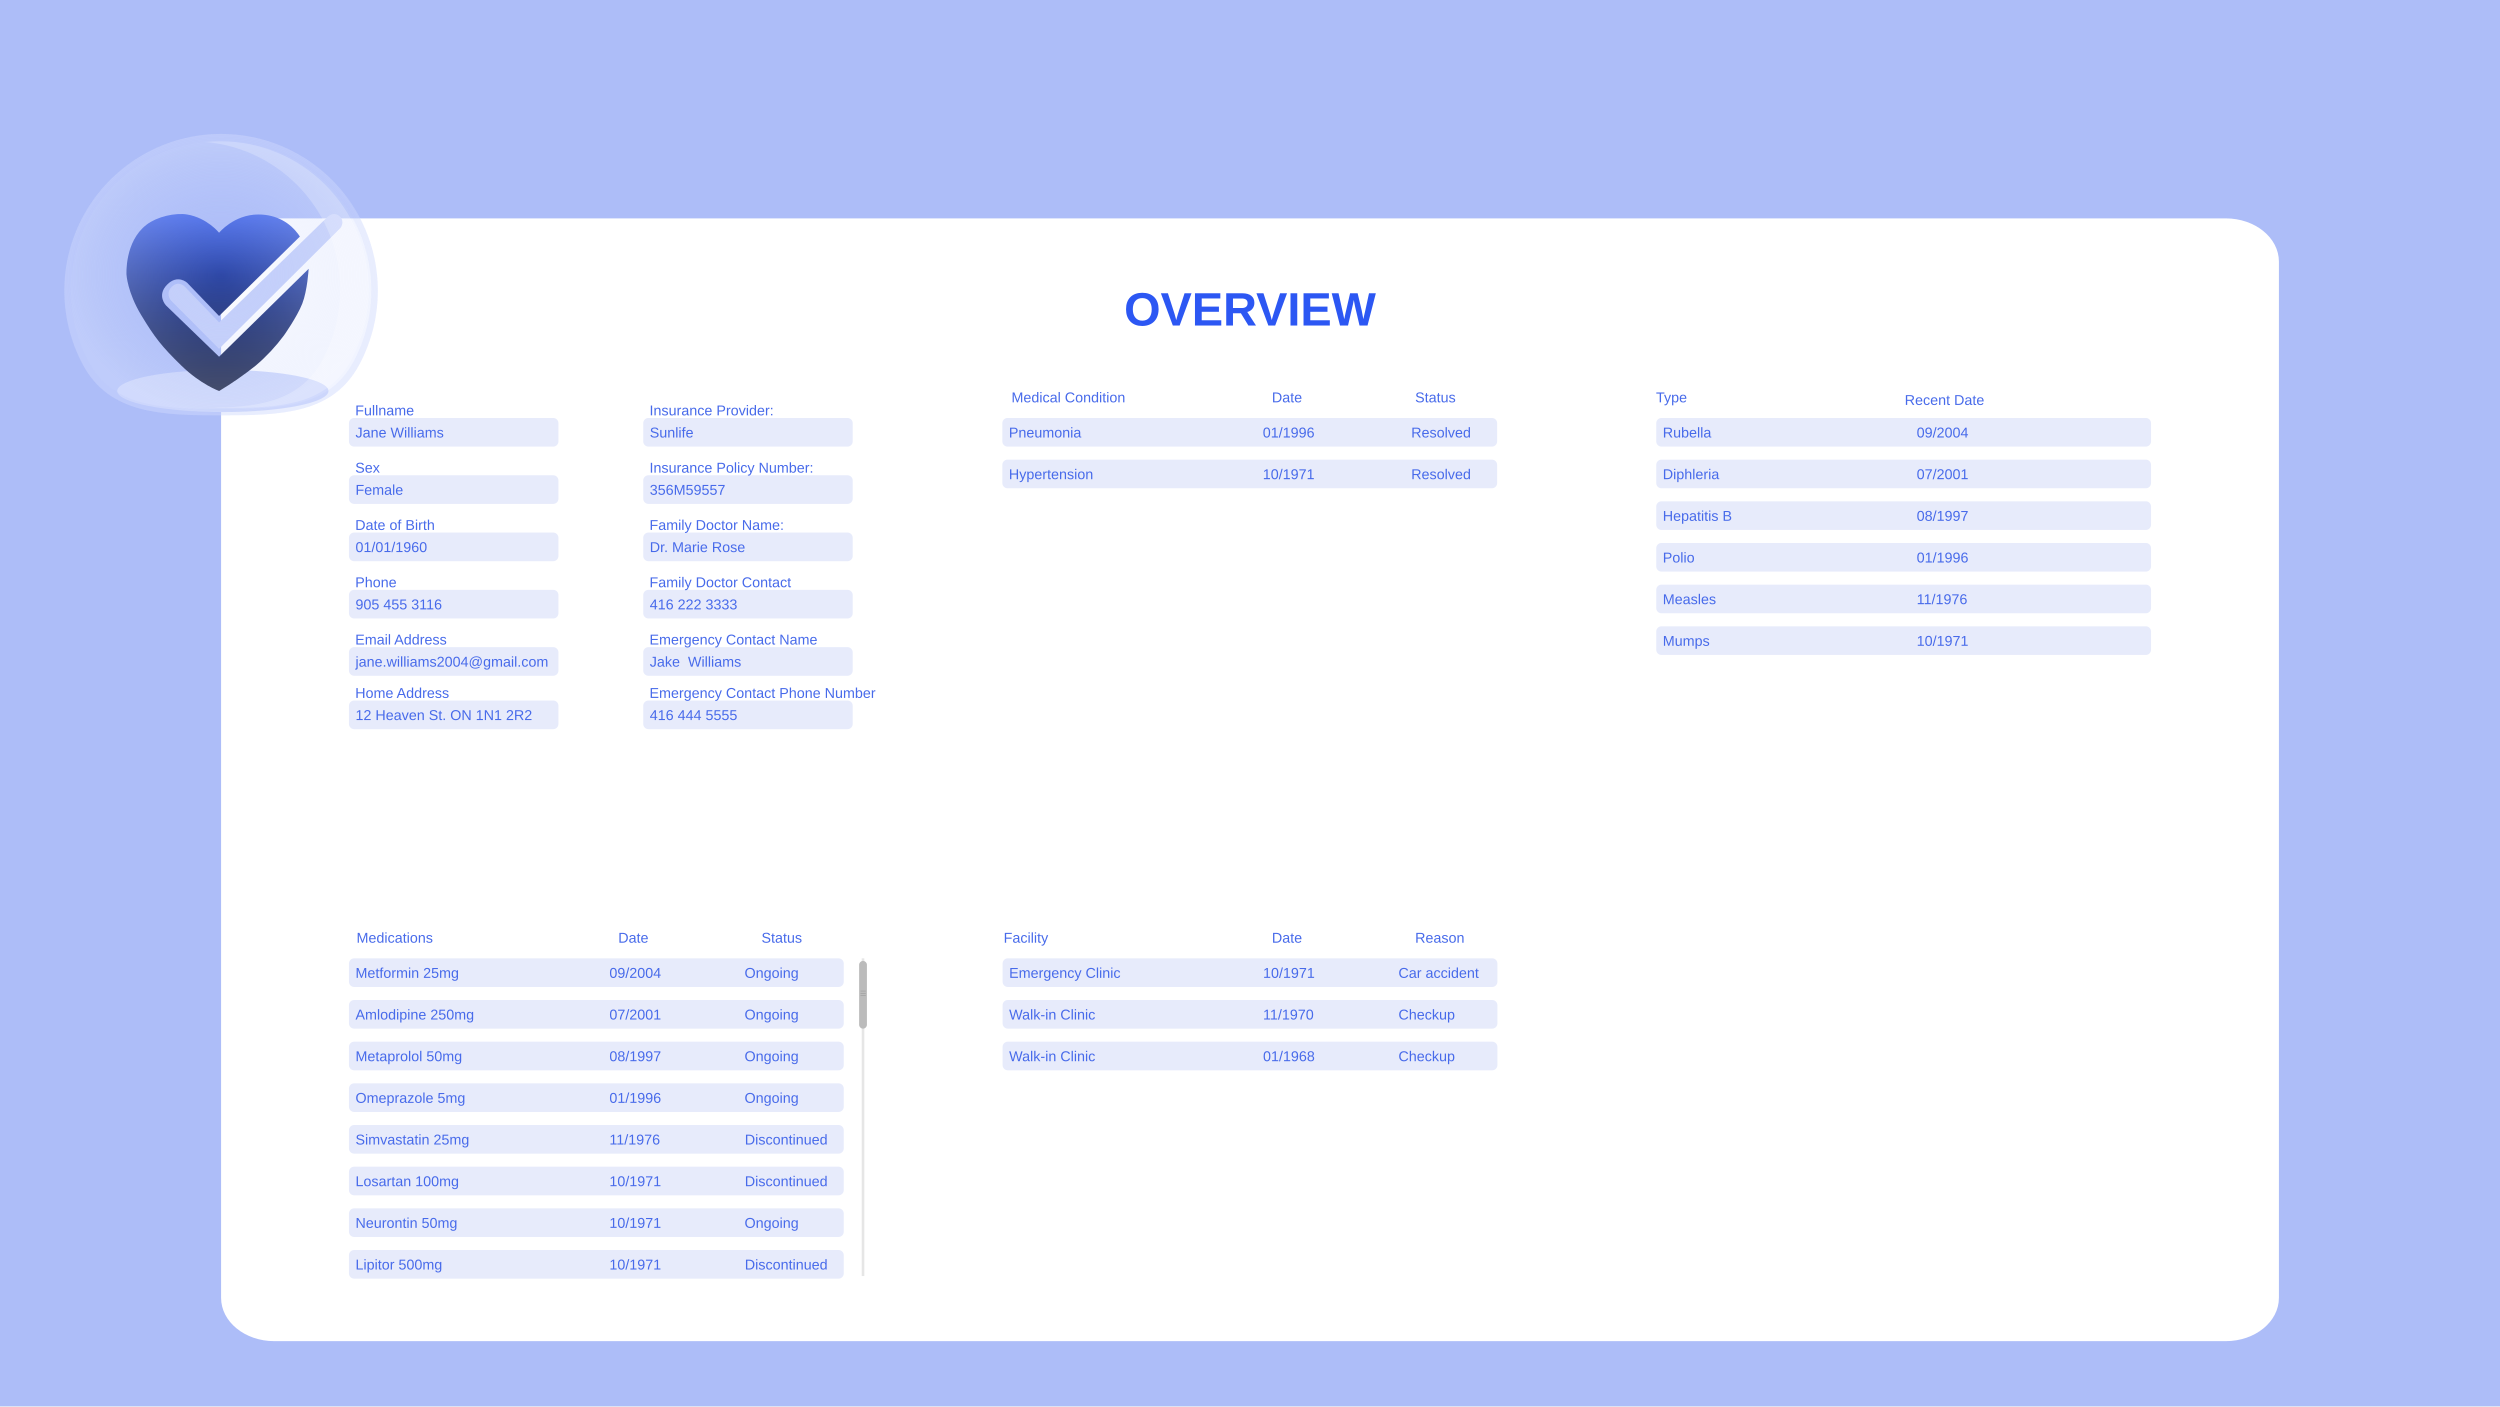
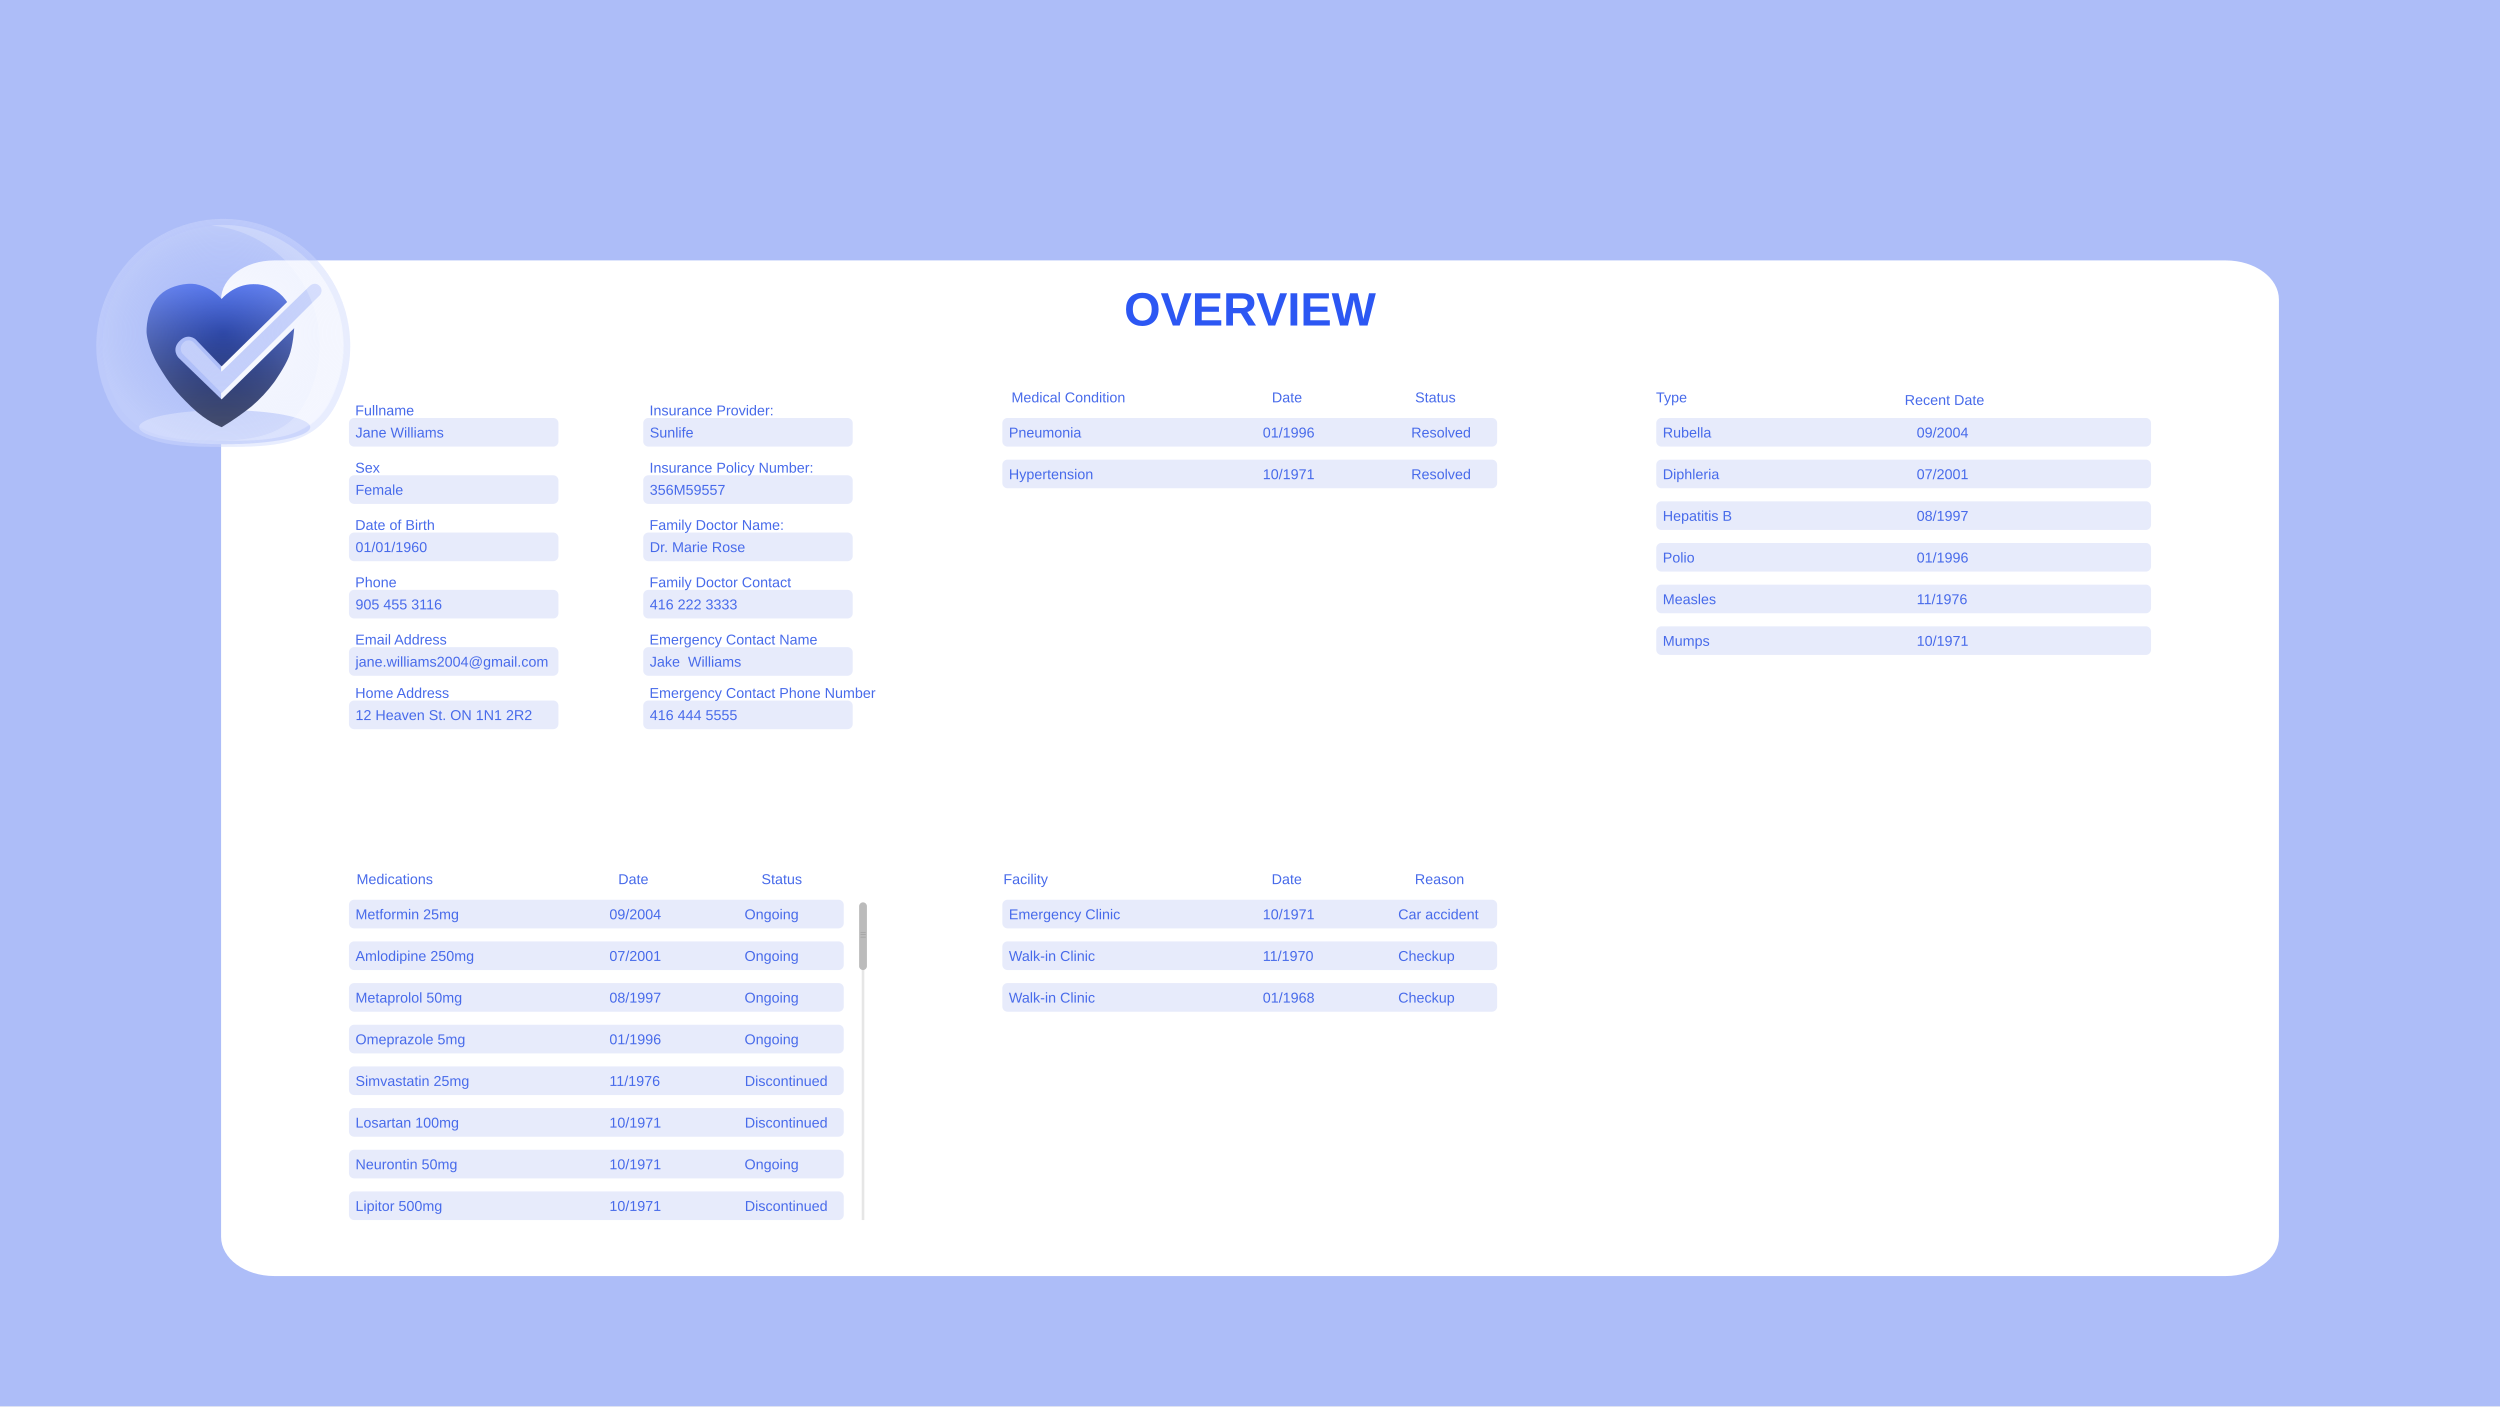
<svg xmlns="http://www.w3.org/2000/svg" width="1920" height="1080" viewBox="0 0 1920 1080">
  <defs>
    <linearGradient id="linear-gradient" x1="0.5" x2="0.5" y2="1" gradientUnits="objectBoundingBox">
      <stop offset="0" stop-color="#476aea" />
      <stop offset="1" stop-color="#000827" />
    </linearGradient>
    <radialGradient id="radial-gradient" cx="0.5" cy="0.5" r="0.5" gradientUnits="objectBoundingBox">
      <stop offset="0" stop-color="#adbdf8" stop-opacity="0" />
      <stop offset="1" stop-color="#dce4fe" stop-opacity="0.388" />
    </radialGradient>
    <clipPath id="clip-overview">
      <rect width="1920" height="1080" />
    </clipPath>
  </defs>
  <g id="overview" clip-path="url(#clip-overview)">
    <rect id="background" width="1920" height="1080" fill="#adbdf8" />
-     <path id="desc" d="M40.838,0H1539.582c22.554,0,40.838,14.891,40.838,33.261v795.76c0,18.369-18.284,33.261-40.838,33.261H40.838C18.284,862.282,0,847.39,0,829.021V33.261C0,14.891,18.284,0,40.838,0Z" transform="translate(169.79 167.719)" fill="#fff" />
+     <path id="desc" d="M40.838,0H1539.582c22.554,0,40.838,13.47,40.838,30.087V749.913c0,16.616-18.284,30.087-40.838,30.087H40.838C18.284,780,0,766.53,0,749.913V30.087C0,13.47,18.284,0,40.838,0Z" transform="translate(169.79 200)" fill="#fff" />
    <text id="OVERVIEW-2" data-name="OVERVIEW" transform="translate(960 250)" fill="#2c57f3" font-size="36" font-family="Arial-BoldMT, Arial" font-weight="700">
      <tspan x="-96.688" y="0">OVERVIEW</tspan>
    </text>
-     <g id="logo" transform="translate(-132.533 -17.551)">
-       <g id="logo-2" data-name="logo" transform="translate(181.944 120.408)">
-         <g id="logo_consentForm" transform="translate(0 0)">
-           <g id="heart_beating" transform="translate(0 0)">
-             <ellipse id="Ellipse_1" data-name="Ellipse 1" cx="81.113" cy="16.183" rx="81.113" ry="16.183" transform="translate(40.633 181.246)" fill="#cbd5fb" />
-             <path id="Path_271" data-name="Path 271" d="M4756.1,2640.217s-9.177-11.461-24.553-14.029c-8.972-1.5-23.07,1.617-31.143,7.839-16.937,12.918-15.414,38.332-15.414,38.332s.7,13.5,11.221,30.961,15.876,24.259,30.864,38.866,29.085,19.568,29.085,19.568a258.026,258.026,0,0,0,28.144-19.568,138.373,138.373,0,0,0,21.662-23.178s10.057-14.239,14.01-24.3,4.919-26.8,4.919-26.8l-68.8,67.52-40.793-39.417s-7.274-7.611.846-15.9,15.394-1.524,15.394-1.524l24.553,25.545,62.065-61s-.89-1.336-1.361-1.974c-5.823-7.934-15.979-15.026-30.624-14.972C4767.417,2626.256,4756.1,2640.217,4756.1,2640.217Z" transform="translate(-4637.259 -2564.324)" fill="url(#linear-gradient)" />
-             <path id="Path_274" data-name="Path 274" d="M848.42,164.541l91.146-90.746,2.2-2.191s3.666-4.971-.94-8.975-9.081.578-9.081.578l-2.372,2.306L848.42,144.22,822.076,116.8s-4.638-5.075-9.881,0-.892,10.455-.892,10.455Z" transform="translate(-729.58 0.503)" fill="#c5d0fa" />
-             <g id="Path_38" data-name="Path 38" transform="translate(0 0)" fill="url(#radial-gradient)">
-               <path d="M120.38,0A120.42,120.42,0,0,1,226.56,177.149c-20.31,37.877-59.765,38.995-105.706,38.995-45.741,0-86-.9-106.428-38.573A120.419,120.419,0,0,1,120.38,0Z" stroke="none" />
-               <path d="M 120.38 5 C 112.548 5 104.723 5.789 97.121 7.344 C 89.716 8.86 82.431 11.121 75.47 14.065 C 68.635 16.956 62.041 20.535 55.873 24.702 C 49.763 28.83 44.016 33.572 38.794 38.794 C 33.572 44.016 28.83 49.763 24.702 55.873 C 20.535 62.041 16.956 68.635 14.065 75.47 C 11.121 82.431 8.86 89.716 7.344 97.121 C 5.789 104.723 5 112.548 5 120.38 C 5 130.128 6.216 139.812 8.614 149.163 C 10.938 158.226 14.373 166.982 18.822 175.187 C 21.142 179.466 23.816 183.364 26.768 186.771 C 29.582 190.019 32.753 192.941 36.193 195.456 C 42.666 200.188 50.272 203.689 59.448 206.158 C 67.434 208.307 76.813 209.702 88.12 210.425 C 98.502 211.088 109.528 211.143 120.854 211.143 C 131.656 211.143 143.079 211.085 153.564 210.388 C 164.777 209.642 174.074 208.217 181.987 206.03 C 191.038 203.529 198.547 199.991 204.944 195.215 C 208.341 192.678 211.476 189.731 214.264 186.458 C 217.187 183.024 219.842 179.097 222.154 174.786 C 226.54 166.606 229.923 157.898 232.209 148.905 C 234.565 139.636 235.759 130.038 235.759 120.38 C 235.759 112.548 234.971 104.723 233.415 97.121 C 231.9 89.716 229.639 82.431 226.694 75.47 C 223.803 68.635 220.224 62.041 216.057 55.873 C 211.929 49.763 207.188 44.016 201.965 38.794 C 196.743 33.572 190.997 28.83 184.886 24.702 C 178.718 20.535 172.125 16.956 165.289 14.065 C 158.328 11.121 151.044 8.86 143.638 7.344 C 136.037 5.789 128.211 5 120.38 5 M 120.38 0 C 186.864 0 240.759 53.896 240.759 120.38 C 240.759 140.923 235.613 160.265 226.56 177.149 C 206.25 215.025 166.795 216.143 120.854 216.143 C 75.113 216.143 34.856 215.248 14.426 177.57 C 5.246 160.64 0 141.123 0 120.38 C 0 53.896 53.896 0 120.38 0 Z" stroke="none" fill="rgba(173,189,248,0.14)" />
-             </g>
-           </g>
-           <path id="Subtraction_1" data-name="Subtraction 1" d="M11.458,204.812c-3.383,0-7.364-.006-11.232-.043,36.861-.359,71.432-3.45,89.375-36.906a114.211,114.211,0,0,0,13.454-53.793A113.554,113.554,0,0,0,0,.524C3.645.176,7.348,0,11.01,0a113.33,113.33,0,0,1,44.4,8.964A114.031,114.031,0,0,1,74.786,19.482,114.651,114.651,0,0,1,105.6,50.294,113.961,113.961,0,0,1,116.113,69.67a113.334,113.334,0,0,1,8.965,44.4,114.457,114.457,0,0,1-3.513,28.2,113.273,113.273,0,0,1-9.942,25.6,61.868,61.868,0,0,1-17.649,20.913A68.838,68.838,0,0,1,70.646,199.8a139.757,139.757,0,0,1-27.879,4.289C32.688,204.756,21.774,204.812,11.458,204.812Z" transform="translate(108.761 5.666)" fill="rgba(254,254,254,0.22)" />
-         </g>
-       </g>
-     </g>
    <g id="_2_DIAGNOSIS" data-name="2 DIAGNOSIS" transform="translate(-152.199 78)">
      <g id="file1" transform="translate(350 -29)">
        <rect id="Rectangle_151" data-name="Rectangle 151" width="380" height="22" rx="4" transform="translate(572 304)" fill="#e7ebfb" />
        <text id="Hypertension" transform="translate(577 319)" fill="#476aea" font-size="11" font-family="ArialMT, Arial">
          <tspan x="0" y="0">Hypertension</tspan>
        </text>
        <text id="_10_1971" data-name="10/1971" transform="translate(772 319)" fill="#476aea" font-size="11" font-family="ArialMT, Arial">
          <tspan x="0" y="0">10/1971</tspan>
        </text>
        <text id="Resolved" transform="translate(886 319)" fill="#476aea" font-size="11" font-family="ArialMT, Arial">
          <tspan x="0" y="0">Resolved</tspan>
        </text>
        <rect id="Rectangle_151-2" data-name="Rectangle 151" width="380" height="22" rx="4" transform="translate(572 272)" fill="#e7ebfb" />
        <text id="Pneumonia" transform="translate(577 287)" fill="#476aea" font-size="11" font-family="ArialMT, Arial">
          <tspan x="0" y="0">Pneumonia</tspan>
        </text>
        <text id="_01_1996" data-name="01/1996" transform="translate(772 287)" fill="#476aea" font-size="11" font-family="ArialMT, Arial">
          <tspan x="0" y="0">01/1996</tspan>
        </text>
        <text id="Resolved-2" data-name="Resolved" transform="translate(886 287)" fill="#476aea" font-size="11" font-family="ArialMT, Arial">
          <tspan x="0" y="0">Resolved</tspan>
        </text>
        <text id="Status" transform="translate(889 260)" fill="#476aea" font-size="11" font-family="ArialMT, Arial">
          <tspan x="0" y="0">Status</tspan>
        </text>
        <text id="Date" transform="translate(779 260)" fill="#476aea" font-size="11" font-family="ArialMT, Arial">
          <tspan x="0" y="0">Date</tspan>
        </text>
        <text id="Medical_Condition" data-name="Medical Condition" transform="translate(579 260)" fill="#476aea" font-size="11" font-family="ArialMT, Arial">
          <tspan x="0" y="0">Medical Condition</tspan>
        </text>
      </g>
    </g>
    <g id="_3_IMMUNIZATION" data-name="3 IMMUNIZATION" transform="translate(-152.199 78)">
      <g id="file1-2" data-name="file1" transform="translate(852 -29)">
        <rect id="Rectangle_151-3" data-name="Rectangle 151" width="380" height="22" rx="4" transform="translate(572.2 432)" fill="#e7ebfb" />
        <text id="Mumps" transform="translate(577.2 447)" fill="#476aea" font-size="11" font-family="ArialMT, Arial">
          <tspan x="0" y="0">Mumps</tspan>
        </text>
        <text id="_10_1971-2" data-name="10/1971" transform="translate(772.2 447)" fill="#476aea" font-size="11" font-family="ArialMT, Arial">
          <tspan x="0" y="0">10/1971</tspan>
        </text>
        <path id="Path_294" data-name="Path 294" d="M4,0H376a4,4,0,0,1,4,4V18a4,4,0,0,1-4,4H4a4,4,0,0,1-4-4V4A4,4,0,0,1,4,0Z" transform="translate(572.2 400)" fill="#e7ebfb" />
        <text id="Measles" transform="translate(577.2 415)" fill="#476aea" font-size="11" font-family="ArialMT, Arial">
          <tspan x="0" y="0">Measles</tspan>
        </text>
        <text id="_11_1976" data-name="11/1976" transform="translate(772.2 415)" fill="#476aea" font-size="11" font-family="ArialMT, Arial">
          <tspan x="0" y="0">11/1976</tspan>
        </text>
        <path id="Path_293" data-name="Path 293" d="M4,0H376a4,4,0,0,1,4,4V18a4,4,0,0,1-4,4H4a4,4,0,0,1-4-4V4A4,4,0,0,1,4,0Z" transform="translate(572.2 368)" fill="#e7ebfb" />
        <text id="Polio" transform="translate(577.2 383)" fill="#476aea" font-size="11" font-family="ArialMT, Arial">
          <tspan x="0" y="0">Polio</tspan>
        </text>
        <text id="_01_1996-2" data-name="01/1996" transform="translate(772.2 383)" fill="#476aea" font-size="11" font-family="ArialMT, Arial">
          <tspan x="0" y="0">01/1996</tspan>
        </text>
        <path id="Path_292" data-name="Path 292" d="M4,0H376a4,4,0,0,1,4,4V18a4,4,0,0,1-4,4H4a4,4,0,0,1-4-4V4A4,4,0,0,1,4,0Z" transform="translate(572.2 336)" fill="#e7ebfb" />
        <text id="Hepatitis_B" data-name="Hepatitis B" transform="translate(577.2 351)" fill="#476aea" font-size="11" font-family="ArialMT, Arial">
          <tspan x="0" y="0">Hepatitis B</tspan>
        </text>
        <text id="_08_1997" data-name="08/1997" transform="translate(772.2 351)" fill="#476aea" font-size="11" font-family="ArialMT, Arial">
          <tspan x="0" y="0">08/1997</tspan>
        </text>
        <rect id="Rectangle_151-4" data-name="Rectangle 151" width="380" height="22" rx="4" transform="translate(572.2 304)" fill="#e7ebfb" />
        <text id="Diphleria" transform="translate(577.2 319)" fill="#476aea" font-size="11" font-family="ArialMT, Arial">
          <tspan x="0" y="0">Diphleria</tspan>
        </text>
        <text id="_07_2001" data-name="07/2001" transform="translate(772.2 319)" fill="#476aea" font-size="11" font-family="ArialMT, Arial">
          <tspan x="0" y="0">07/2001</tspan>
        </text>
        <rect id="Rectangle_151-5" data-name="Rectangle 151" width="380" height="22" rx="4" transform="translate(572.2 272)" fill="#e7ebfb" />
        <text id="Rubella" transform="translate(577.2 287)" fill="#476aea" font-size="11" font-family="ArialMT, Arial">
          <tspan x="0" y="0">Rubella</tspan>
        </text>
        <text id="_09_2004" data-name="09/2004" transform="translate(772.2 287)" fill="#476aea" font-size="11" font-family="ArialMT, Arial">
          <tspan x="0" y="0">09/2004</tspan>
        </text>
        <g id="details" transform="translate(5.8 -556)">
          <text id="Recent_Date" data-name="Recent Date" transform="translate(757.2 818)" fill="#476aea" font-size="11" font-family="ArialMT, Arial">
            <tspan x="0" y="0">Recent Date</tspan>
          </text>
        </g>
        <g id="details-2" data-name="details" transform="translate(-185.2 -558)">
          <text id="Type" transform="translate(757.2 818)" fill="#476aea" font-size="11" font-family="ArialMT, Arial">
            <tspan x="0" y="0">Type</tspan>
          </text>
        </g>
      </g>
    </g>
-     <path id="Path_370" data-name="Path 370" d="M0,0V244" transform="translate(662.801 736)" fill="#476aea" stroke="#000" stroke-width="2" opacity="0.1" />
+     <path id="Path_370" data-name="Path 370" d="M0,0V201" transform="translate(662.801 736)" fill="#476aea" stroke="#000" stroke-width="2" opacity="0.1" />
    <g id="_1_PATIENT_DETAILS" data-name="1 PATIENT DETAILS" transform="translate(-152.199 78)">
      <rect id="Rectangle_151-6" data-name="Rectangle 151" width="160.875" height="22" rx="4" transform="translate(420.2 243)" fill="#e7ebfb" />
      <text id="Jane_Williams" data-name="Jane Williams" transform="translate(425.2 258)" fill="#476aea" font-size="11" font-family="ArialMT, Arial">
        <tspan x="0" y="0">Jane Williams</tspan>
      </text>
      <text id="Fullname" transform="translate(425 241)" fill="#476aea" font-size="11" font-family="ArialMT, Arial">
        <tspan x="0" y="0">Fullname</tspan>
      </text>
      <rect id="Rectangle_151-7" data-name="Rectangle 151" width="160.875" height="22" rx="4" transform="translate(420.2 287)" fill="#e7ebfb" />
      <text id="Female" transform="translate(425.2 302)" fill="#476aea" font-size="11" font-family="ArialMT, Arial">
        <tspan x="0" y="0">Female</tspan>
      </text>
      <text id="Sex" transform="translate(425 285)" fill="#476aea" font-size="11" font-family="ArialMT, Arial">
        <tspan x="0" y="0">Sex</tspan>
      </text>
      <rect id="Rectangle_151-8" data-name="Rectangle 151" width="160.875" height="22" rx="4" transform="translate(420.2 331)" fill="#e7ebfb" />
      <text id="_01_01_1960" data-name="01/01/1960" transform="translate(425.2 346)" fill="#476aea" font-size="11" font-family="ArialMT, Arial">
        <tspan x="0" y="0">01/01/1960</tspan>
      </text>
      <text id="Date_of_Birth" data-name="Date of Birth" transform="translate(425 329)" fill="#476aea" font-size="11" font-family="ArialMT, Arial">
        <tspan x="0" y="0">Date of Birth</tspan>
      </text>
      <rect id="Rectangle_151-9" data-name="Rectangle 151" width="160.875" height="22" rx="4" transform="translate(420.2 375)" fill="#e7ebfb" />
      <text id="_905_455_3116" data-name="905 455 3116" transform="translate(425.2 390)" fill="#476aea" font-size="11" font-family="ArialMT, Arial">
        <tspan x="0" y="0">905 455 3116</tspan>
      </text>
      <text id="Phone" transform="translate(425 373)" fill="#476aea" font-size="11" font-family="ArialMT, Arial">
        <tspan x="0" y="0">Phone</tspan>
      </text>
      <rect id="Rectangle_151-10" data-name="Rectangle 151" width="160.875" height="22" rx="4" transform="translate(420.2 419)" fill="#e7ebfb" />
      <text id="jane.williams2004_gmail.com" data-name="jane.williams2004@gmail.com" transform="translate(425.2 434)" fill="#476aea" font-size="11" font-family="ArialMT, Arial">
        <tspan x="0" y="0">jane.williams2004@gmail.com</tspan>
      </text>
      <text id="Email_Address" data-name="Email Address" transform="translate(425 417)" fill="#476aea" font-size="11" font-family="ArialMT, Arial">
        <tspan x="0" y="0">Email Address</tspan>
      </text>
      <rect id="Rectangle_151-11" data-name="Rectangle 151" width="160.875" height="22" rx="4" transform="translate(420.2 460)" fill="#e7ebfb" />
      <text id="_12_Heaven_St._ON_1N1_2R2_" data-name="12 Heaven St. ON 1N1 2R2 " transform="translate(425.2 475)" fill="#476aea" font-size="11" font-family="ArialMT, Arial">
        <tspan x="0" y="0">12 Heaven St. ON 1N1 2R2 </tspan>
      </text>
      <text id="Home_Address" data-name="Home Address" transform="translate(425 458)" fill="#476aea" font-size="11" font-family="ArialMT, Arial">
        <tspan x="0" y="0">Home Address</tspan>
      </text>
      <path id="Path_291" data-name="Path 291" d="M4,0H156.875a4,4,0,0,1,4,4V18a4,4,0,0,1-4,4H4a4,4,0,0,1-4-4V4A4,4,0,0,1,4,0Z" transform="translate(646.2 243)" fill="#e7ebfb" />
      <text id="Sunlife" transform="translate(651.2 258)" fill="#476aea" font-size="11" font-family="ArialMT, Arial">
        <tspan x="0" y="0">Sunlife</tspan>
      </text>
      <text id="Insurance_Provider:" data-name="Insurance Provider:" transform="translate(651 241)" fill="#476aea" font-size="11" font-family="ArialMT, Arial">
        <tspan x="0" y="0">Insurance Provider:</tspan>
      </text>
      <rect id="Rectangle_151-12" data-name="Rectangle 151" width="160.875" height="22" rx="4" transform="translate(646.2 287)" fill="#e7ebfb" />
      <text id="_356M59557" data-name="356M59557" transform="translate(651.2 302)" fill="#476aea" font-size="11" font-family="ArialMT, Arial">
        <tspan x="0" y="0">356M59557</tspan>
      </text>
      <text id="Insurance_Policy_Number:" data-name="Insurance Policy Number:" transform="translate(651 285)" fill="#476aea" font-size="11" font-family="ArialMT, Arial">
        <tspan x="0" y="0">Insurance Policy Number:</tspan>
      </text>
      <rect id="Rectangle_151-13" data-name="Rectangle 151" width="160.875" height="22" rx="4" transform="translate(646.2 331)" fill="#e7ebfb" />
      <text id="Dr._Marie_Rose" data-name="Dr. Marie Rose" transform="translate(651.2 346)" fill="#476aea" font-size="11" font-family="ArialMT, Arial">
        <tspan x="0" y="0">Dr. Marie Rose</tspan>
      </text>
      <text id="Family_Doctor_Name:" data-name="Family Doctor Name:" transform="translate(651 329)" fill="#476aea" font-size="11" font-family="ArialMT, Arial">
        <tspan x="0" y="0">Family Doctor Name:</tspan>
      </text>
      <rect id="Rectangle_151-14" data-name="Rectangle 151" width="160.875" height="22" rx="4" transform="translate(646.2 375)" fill="#e7ebfb" />
      <text id="_416_222_3333" data-name="416 222 3333" transform="translate(651.2 390)" fill="#476aea" font-size="11" font-family="ArialMT, Arial">
        <tspan x="0" y="0">416 222 3333</tspan>
      </text>
      <text id="Family_Doctor_Contact" data-name="Family Doctor Contact" transform="translate(651 373)" fill="#476aea" font-size="11" font-family="ArialMT, Arial">
        <tspan x="0" y="0">Family Doctor Contact</tspan>
      </text>
      <rect id="Rectangle_151-15" data-name="Rectangle 151" width="160.875" height="22" rx="4" transform="translate(646.2 419)" fill="#e7ebfb" />
      <text id="Jake_Williams" data-name="Jake  Williams" transform="translate(651.2 434)" fill="#476aea" font-size="11" font-family="ArialMT, Arial">
        <tspan x="0" y="0" xml:space="preserve">Jake  Williams</tspan>
      </text>
      <text id="Emergency_Contact_Name" data-name="Emergency Contact Name" transform="translate(651 417)" fill="#476aea" font-size="11" font-family="ArialMT, Arial">
        <tspan x="0" y="0">Emergency Contact Name</tspan>
      </text>
      <rect id="Rectangle_151-16" data-name="Rectangle 151" width="160.875" height="22" rx="4" transform="translate(646.2 460)" fill="#e7ebfb" />
      <text id="_416_444_5555" data-name="416 444 5555" transform="translate(651.2 475)" fill="#476aea" font-size="11" font-family="ArialMT, Arial">
        <tspan x="0" y="0">416 444 5555</tspan>
      </text>
      <text id="Emergency_Contact_Phone_Number" data-name="Emergency Contact Phone Number" transform="translate(651 458)" fill="#476aea" font-size="11" font-family="ArialMT, Arial">
        <tspan x="0" y="0">Emergency Contact Phone Number</tspan>
      </text>
    </g>
-     <g id="_4_MEDICATION" data-name="4 MEDICATION" transform="translate(-152.199 78)">
+     <g id="_4_MEDICATION" data-name="4 MEDICATION" transform="translate(-152.199 33)">
      <g id="file1-3" data-name="file1" transform="translate(-152 386)">
        <rect id="Rectangle_151-17" data-name="Rectangle 151" width="380" height="22" rx="4" transform="translate(572.2 432)" fill="#e7ebfb" />
        <text id="Losartan_100mg" data-name="Losartan 100mg" transform="translate(577.2 447)" fill="#476aea" font-size="11" font-family="ArialMT, Arial">
          <tspan x="0" y="0">Losartan 100mg</tspan>
        </text>
        <text id="_10_1971-3" data-name="10/1971" transform="translate(772.2 447)" fill="#476aea" font-size="11" font-family="ArialMT, Arial">
          <tspan x="0" y="0">10/1971</tspan>
        </text>
        <text id="Discontinued" transform="translate(876.2 447)" fill="#476aea" font-size="11" font-family="ArialMT, Arial">
          <tspan x="0" y="0">Discontinued</tspan>
        </text>
        <rect id="Rectangle_151-18" data-name="Rectangle 151" width="380" height="22" rx="4" transform="translate(572.2 400)" fill="#e7ebfb" />
        <text id="Simvastatin_25mg" data-name="Simvastatin 25mg" transform="translate(577.2 415)" fill="#476aea" font-size="11" font-family="ArialMT, Arial">
          <tspan x="0" y="0">Simvastatin 25mg</tspan>
        </text>
        <text id="_11_1976-2" data-name="11/1976" transform="translate(772.2 415)" fill="#476aea" font-size="11" font-family="ArialMT, Arial">
          <tspan x="0" y="0">11/1976</tspan>
        </text>
        <text id="Discontinued-2" data-name="Discontinued" transform="translate(876.2 415)" fill="#476aea" font-size="11" font-family="ArialMT, Arial">
          <tspan x="0" y="0">Discontinued</tspan>
        </text>
        <rect id="Rectangle_151-19" data-name="Rectangle 151" width="380" height="22" rx="4" transform="translate(572.2 368)" fill="#e7ebfb" />
        <text id="Omeprazole_5mg" data-name="Omeprazole 5mg" transform="translate(577.2 383)" fill="#476aea" font-size="11" font-family="ArialMT, Arial">
          <tspan x="0" y="0">Omeprazole 5mg</tspan>
        </text>
        <text id="_01_1996-3" data-name="01/1996" transform="translate(772.2 383)" fill="#476aea" font-size="11" font-family="ArialMT, Arial">
          <tspan x="0" y="0">01/1996</tspan>
        </text>
        <text id="Ongoing" transform="translate(876 383)" fill="#476aea" font-size="11" font-family="ArialMT, Arial">
          <tspan x="0" y="0">Ongoing</tspan>
        </text>
        <rect id="Rectangle_151-20" data-name="Rectangle 151" width="380" height="22" rx="4" transform="translate(572.2 336)" fill="#e7ebfb" />
        <text id="Metaprolol_50mg" data-name="Metaprolol 50mg" transform="translate(577.2 351)" fill="#476aea" font-size="11" font-family="ArialMT, Arial">
          <tspan x="0" y="0">Metaprolol 50mg</tspan>
        </text>
        <text id="_08_1997-2" data-name="08/1997" transform="translate(772.2 351)" fill="#476aea" font-size="11" font-family="ArialMT, Arial">
          <tspan x="0" y="0">08/1997</tspan>
        </text>
        <text id="Ongoing-2" data-name="Ongoing" transform="translate(876 351)" fill="#476aea" font-size="11" font-family="ArialMT, Arial">
          <tspan x="0" y="0">Ongoing</tspan>
        </text>
        <rect id="Rectangle_151-21" data-name="Rectangle 151" width="380" height="22" rx="4" transform="translate(572.2 304)" fill="#e7ebfb" />
        <text id="Amlodipine_250mg" data-name="Amlodipine 250mg" transform="translate(577.2 319)" fill="#476aea" font-size="11" font-family="ArialMT, Arial">
          <tspan x="0" y="0">Amlodipine 250mg</tspan>
        </text>
        <text id="_07_2001-2" data-name="07/2001" transform="translate(772.2 319)" fill="#476aea" font-size="11" font-family="ArialMT, Arial">
          <tspan x="0" y="0">07/2001</tspan>
        </text>
        <text id="Ongoing-3" data-name="Ongoing" transform="translate(876 319)" fill="#476aea" font-size="11" font-family="ArialMT, Arial">
          <tspan x="0" y="0">Ongoing</tspan>
        </text>
        <rect id="Rectangle_151-22" data-name="Rectangle 151" width="380" height="22" rx="4" transform="translate(572.2 272)" fill="#e7ebfb" />
        <text id="Metformin_25mg" data-name="Metformin 25mg" transform="translate(577.2 287)" fill="#476aea" font-size="11" font-family="ArialMT, Arial">
          <tspan x="0" y="0">Metformin 25mg</tspan>
        </text>
        <text id="_09_2004-2" data-name="09/2004" transform="translate(772.2 287)" fill="#476aea" font-size="11" font-family="ArialMT, Arial">
          <tspan x="0" y="0">09/2004</tspan>
        </text>
        <text id="Ongoing-4" data-name="Ongoing" transform="translate(876 287)" fill="#476aea" font-size="11" font-family="ArialMT, Arial">
          <tspan x="0" y="0">Ongoing</tspan>
        </text>
        <g id="details-3" data-name="details" transform="translate(5.8 -556)">
          <text id="Status-2" data-name="Status" transform="translate(883.2 816)" fill="#476aea" font-size="11" font-family="ArialMT, Arial">
            <tspan x="0" y="0">Status</tspan>
          </text>
          <text id="Date-2" data-name="Date" transform="translate(773.2 816)" fill="#476aea" font-size="11" font-family="ArialMT, Arial">
            <tspan x="0" y="0">Date</tspan>
          </text>
          <text id="Medications" transform="translate(572.2 816)" fill="#476aea" font-size="11" font-family="ArialMT, Arial">
            <tspan x="0" y="0">Medications</tspan>
          </text>
        </g>
        <rect id="Rectangle_151-23" data-name="Rectangle 151" width="380" height="22" rx="4" transform="translate(572.2 496)" fill="#e7ebfb" />
        <text id="Lipitor_500mg" data-name="Lipitor 500mg" transform="translate(577.2 511)" fill="#476aea" font-size="11" font-family="ArialMT, Arial">
          <tspan x="0" y="0">Lipitor 500mg</tspan>
        </text>
        <text id="_10_1971-4" data-name="10/1971" transform="translate(772.2 511)" fill="#476aea" font-size="11" font-family="ArialMT, Arial">
          <tspan x="0" y="0">10/1971</tspan>
        </text>
        <text id="Discontinued-3" data-name="Discontinued" transform="translate(876.2 511)" fill="#476aea" font-size="11" font-family="ArialMT, Arial">
          <tspan x="0" y="0">Discontinued</tspan>
        </text>
        <rect id="Rectangle_151-24" data-name="Rectangle 151" width="380" height="22" rx="4" transform="translate(572.2 464)" fill="#e7ebfb" />
        <text id="Neurontin_50mg" data-name="Neurontin 50mg" transform="translate(577.2 479)" fill="#476aea" font-size="11" font-family="ArialMT, Arial">
          <tspan x="0" y="0">Neurontin 50mg</tspan>
        </text>
        <text id="_10_1971-5" data-name="10/1971" transform="translate(772.2 479)" fill="#476aea" font-size="11" font-family="ArialMT, Arial">
          <tspan x="0" y="0">10/1971</tspan>
        </text>
        <text id="Ongoing-5" data-name="Ongoing" transform="translate(876 479)" fill="#476aea" font-size="11" font-family="ArialMT, Arial">
          <tspan x="0" y="0">Ongoing</tspan>
        </text>
      </g>
      <path id="Path_337" data-name="Path 337" transform="translate(843 657.5)" fill="#476aea" stroke="#000" stroke-width="2" opacity="0.1" />
      <path id="Path_338" data-name="Path 338" d="M3,0A3,3,0,0,1,6,3V49a3,3,0,0,1-6,0V3A3,3,0,0,1,3,0Z" transform="translate(812 660)" fill="#bbb" />
      <g id="Icon_ionic-ios-menu" data-name="Icon ionic-ios-menu" transform="translate(836.5 672.831)">
        <path id="Path_339" data-name="Path 339" d="M8.51,10.474H4.674A.175.175,0,0,1,4.5,10.3h0a.175.175,0,0,1,.174-.174H8.51a.175.175,0,0,1,.174.174h0A.175.175,0,0,1,8.51,10.474Z" transform="translate(-28)" fill="#8f8f8f" />
        <path id="Path_340" data-name="Path 340" d="M8.51,17.224H4.674a.175.175,0,0,1-.174-.174h0a.175.175,0,0,1,.174-.174H8.51a.175.175,0,0,1,.174.174h0A.175.175,0,0,1,8.51,17.224Z" transform="translate(-28 -4.965)" fill="#8f8f8f" />
        <path id="Path_341" data-name="Path 341" d="M8.51,23.974H4.674A.175.175,0,0,1,4.5,23.8h0a.175.175,0,0,1,.174-.174H8.51a.175.175,0,0,1,.174.174h0A.175.175,0,0,1,8.51,23.974Z" transform="translate(-28 -9.93)" fill="#8f8f8f" />
      </g>
    </g>
-     <g id="_5_ENCOUNTER_HISTORY" data-name="5 ENCOUNTER HISTORY" transform="translate(-152.199 78)">
+     <g id="_5_ENCOUNTER_HISTORY" data-name="5 ENCOUNTER HISTORY" transform="translate(-152.399 33)">
      <g id="file1-4" data-name="file1" transform="translate(350 386)">
        <rect id="Rectangle_151-25" data-name="Rectangle 151" width="380" height="22" rx="4" transform="translate(572.2 272)" fill="#e7ebfb" />
        <text id="Emergency_Clinic" data-name="Emergency Clinic" transform="translate(577.2 287)" fill="#476aea" font-size="11" font-family="ArialMT, Arial">
          <tspan x="0" y="0">Emergency Clinic</tspan>
        </text>
        <text id="_10_1971-6" data-name="10/1971" transform="translate(772.2 287)" fill="#476aea" font-size="11" font-family="ArialMT, Arial">
          <tspan x="0" y="0">10/1971</tspan>
        </text>
        <text id="Car_accident" data-name="Car accident" transform="translate(876.2 287)" fill="#476aea" font-size="11" font-family="ArialMT, Arial">
          <tspan x="0" y="0">Car accident</tspan>
        </text>
        <rect id="Rectangle_151-26" data-name="Rectangle 151" width="380" height="22" rx="4" transform="translate(572.2 304)" fill="#e7ebfb" />
        <text id="Walk-in_Clinic" data-name="Walk-in Clinic" transform="translate(577.2 319)" fill="#476aea" font-size="11" font-family="ArialMT, Arial">
          <tspan x="0" y="0">Walk-in Clinic</tspan>
        </text>
        <text id="_11_1970" data-name="11/1970" transform="translate(772.2 319)" fill="#476aea" font-size="11" font-family="ArialMT, Arial">
          <tspan x="0" y="0">11/1970</tspan>
        </text>
        <text id="Checkup" transform="translate(876.2 319)" fill="#476aea" font-size="11" font-family="ArialMT, Arial">
          <tspan x="0" y="0">Checkup</tspan>
        </text>
        <rect id="Rectangle_151-27" data-name="Rectangle 151" width="380" height="22" rx="4" transform="translate(572.2 336)" fill="#e7ebfb" />
        <text id="Walk-in_Clinic-2" data-name="Walk-in Clinic" transform="translate(577.2 351)" fill="#476aea" font-size="11" font-family="ArialMT, Arial">
          <tspan x="0" y="0">Walk-in Clinic</tspan>
        </text>
        <text id="_01_1968" data-name="01/1968" transform="translate(772.2 351)" fill="#476aea" font-size="11" font-family="ArialMT, Arial">
          <tspan x="0" y="0">01/1968</tspan>
        </text>
        <text id="Checkup-2" data-name="Checkup" transform="translate(876.2 351)" fill="#476aea" font-size="11" font-family="ArialMT, Arial">
          <tspan x="0" y="0">Checkup</tspan>
        </text>
        <text id="Reason" transform="translate(889 260)" fill="#476aea" font-size="11" font-family="ArialMT, Arial">
          <tspan x="0" y="0">Reason</tspan>
        </text>
        <text id="Date-3" data-name="Date" transform="translate(779 260)" fill="#476aea" font-size="11" font-family="ArialMT, Arial">
          <tspan x="0" y="0">Date</tspan>
        </text>
        <text id="Facility" transform="translate(573 260)" fill="#476aea" font-size="11" font-family="ArialMT, Arial">
          <tspan x="0" y="0">Facility</tspan>
        </text>
      </g>
      <path id="Path_370-2" data-name="Path 370" transform="translate(1345 657.5)" fill="#476aea" stroke="#000" stroke-width="2" opacity="0.1" />
    </g>
+     <g id="logo" transform="translate(-108.034 47.69)">
+       <g id="logo-2" data-name="logo" transform="translate(181.944 120.408)">
+         <g id="logo_consentForm" transform="translate(0 0)">
+           <g id="heart_beating" transform="translate(0 0)">
+             <ellipse id="Ellipse_1" data-name="Ellipse 1" cx="65.727" cy="13.113" rx="65.727" ry="13.113" transform="translate(32.926 146.865)" fill="#cbd5fb" />
+             <path id="Path_271" data-name="Path 271" d="M4742.6,2637.485a35.1,35.1,0,0,0-19.9-11.368c-7.271-1.217-18.694,1.31-25.235,6.352-13.725,10.468-12.49,31.06-12.49,31.06s.567,10.943,9.092,25.088,12.865,19.657,25.009,31.493,23.568,15.856,23.568,15.856a209.056,209.056,0,0,0,22.805-15.856,112.109,112.109,0,0,0,17.553-18.781s8.149-11.538,11.352-19.692,3.986-21.715,3.986-21.715l-55.746,54.712-33.055-31.94s-5.894-6.168.686-12.885,12.474-1.235,12.474-1.235l19.9,20.7,50.292-49.425s-.721-1.083-1.1-1.6a29.843,29.843,0,0,0-24.815-12.132C4751.775,2626.173,4742.6,2637.485,4742.6,2637.485Z" transform="translate(-4646.307 -2575.988)" fill="url(#linear-gradient)" />
+             <path id="Path_274" data-name="Path 274" d="M841.057,144.9l73.857-73.532L916.7,69.59s2.97-4.028-.761-7.273-7.359.468-7.359.468l-1.922,1.869-65.6,63.778-21.347-22.22a5.386,5.386,0,0,0-8.007,0,6.2,6.2,0,0,0-.723,8.471Z" transform="translate(-744.76 -11.161)" fill="#c5d0fa" />
+             <g id="Path_38" data-name="Path 38" transform="translate(0 0)" fill="url(#radial-gradient)">
+               <path d="M97.545,0a97.577,97.577,0,0,1,86.039,143.545c-16.458,30.692-48.429,31.6-85.654,31.6-37.064,0-69.685-.725-86.24-31.256A97.577,97.577,0,0,1,97.545,0Z" stroke="none" />
+               <path d="M 97.545 5 C 91.263 5 84.986 5.633 78.889 6.88 C 72.949 8.096 67.107 9.909 61.524 12.271 C 56.041 14.59 50.753 17.46 45.806 20.802 C 40.904 24.114 36.295 27.917 32.106 32.106 C 27.917 36.295 24.114 40.904 20.802 45.806 C 17.46 50.753 14.59 56.041 12.271 61.524 C 9.909 67.107 8.096 72.949 6.88 78.889 C 5.633 84.986 5 91.263 5 97.545 C 5 105.365 5.975 113.133 7.899 120.633 C 9.763 127.901 12.517 134.924 16.085 141.504 C 17.933 144.911 20.06 148.012 22.407 150.722 C 24.64 153.299 27.157 155.618 29.888 157.615 C 35.036 161.379 41.097 164.166 48.418 166.136 C 54.827 167.861 62.366 168.982 71.465 169.563 C 79.85 170.099 88.768 170.143 97.93 170.143 C 106.666 170.143 115.905 170.096 124.372 169.533 C 133.393 168.933 140.864 167.789 147.213 166.034 C 154.432 164.04 160.414 161.223 165.501 157.425 C 168.197 155.411 170.685 153.073 172.898 150.474 C 175.223 147.743 177.336 144.617 179.178 141.183 C 182.696 134.622 185.409 127.638 187.242 120.426 C 189.132 112.991 190.09 105.293 190.09 97.545 C 190.09 91.263 189.457 84.986 188.21 78.889 C 186.994 72.949 185.181 67.107 182.819 61.524 C 180.5 56.041 177.63 50.753 174.288 45.806 C 170.976 40.904 167.173 36.295 162.984 32.106 C 158.795 27.917 154.186 24.114 149.284 20.802 C 144.337 17.46 139.049 14.59 133.566 12.271 C 127.983 9.909 122.141 8.096 116.201 6.88 C 110.104 5.633 103.827 5 97.545 5 M 97.545 0 C 151.418 0 195.09 43.672 195.09 97.545 C 195.09 114.192 190.92 129.864 183.584 143.545 C 167.127 174.237 135.156 175.143 97.93 175.143 C 60.865 175.143 28.245 174.418 11.69 143.887 C 4.251 130.169 0 114.353 0 97.545 C 0 43.672 43.672 0 97.545 0 Z" stroke="none" fill="rgba(173,189,248,0.14)" />
+             </g>
+           </g>
+           <path id="Subtraction_1" data-name="Subtraction 1" d="M9.285,165.962c-2.742,0-5.967,0-9.1-.035,29.869-.291,57.883-2.8,72.422-29.905a92.547,92.547,0,0,0,10.9-43.589A92.014,92.014,0,0,0,0,.425C2.954.142,5.954,0,8.921,0A91.832,91.832,0,0,1,44.9,7.264a92.4,92.4,0,0,1,15.7,8.523A92.9,92.9,0,0,1,85.566,40.753a92.344,92.344,0,0,1,8.522,15.7,91.836,91.836,0,0,1,7.264,35.978,92.746,92.746,0,0,1-2.847,22.848,91.787,91.787,0,0,1-8.057,20.741,50.132,50.132,0,0,1-14.3,16.946,55.78,55.78,0,0,1-18.9,8.929,113.247,113.247,0,0,1-22.591,3.476C26.487,165.916,17.644,165.962,9.285,165.962Z" transform="translate(88.13 4.591)" fill="rgba(254,254,254,0.22)" />
+         </g>
+       </g>
+     </g>
  </g>
</svg>
